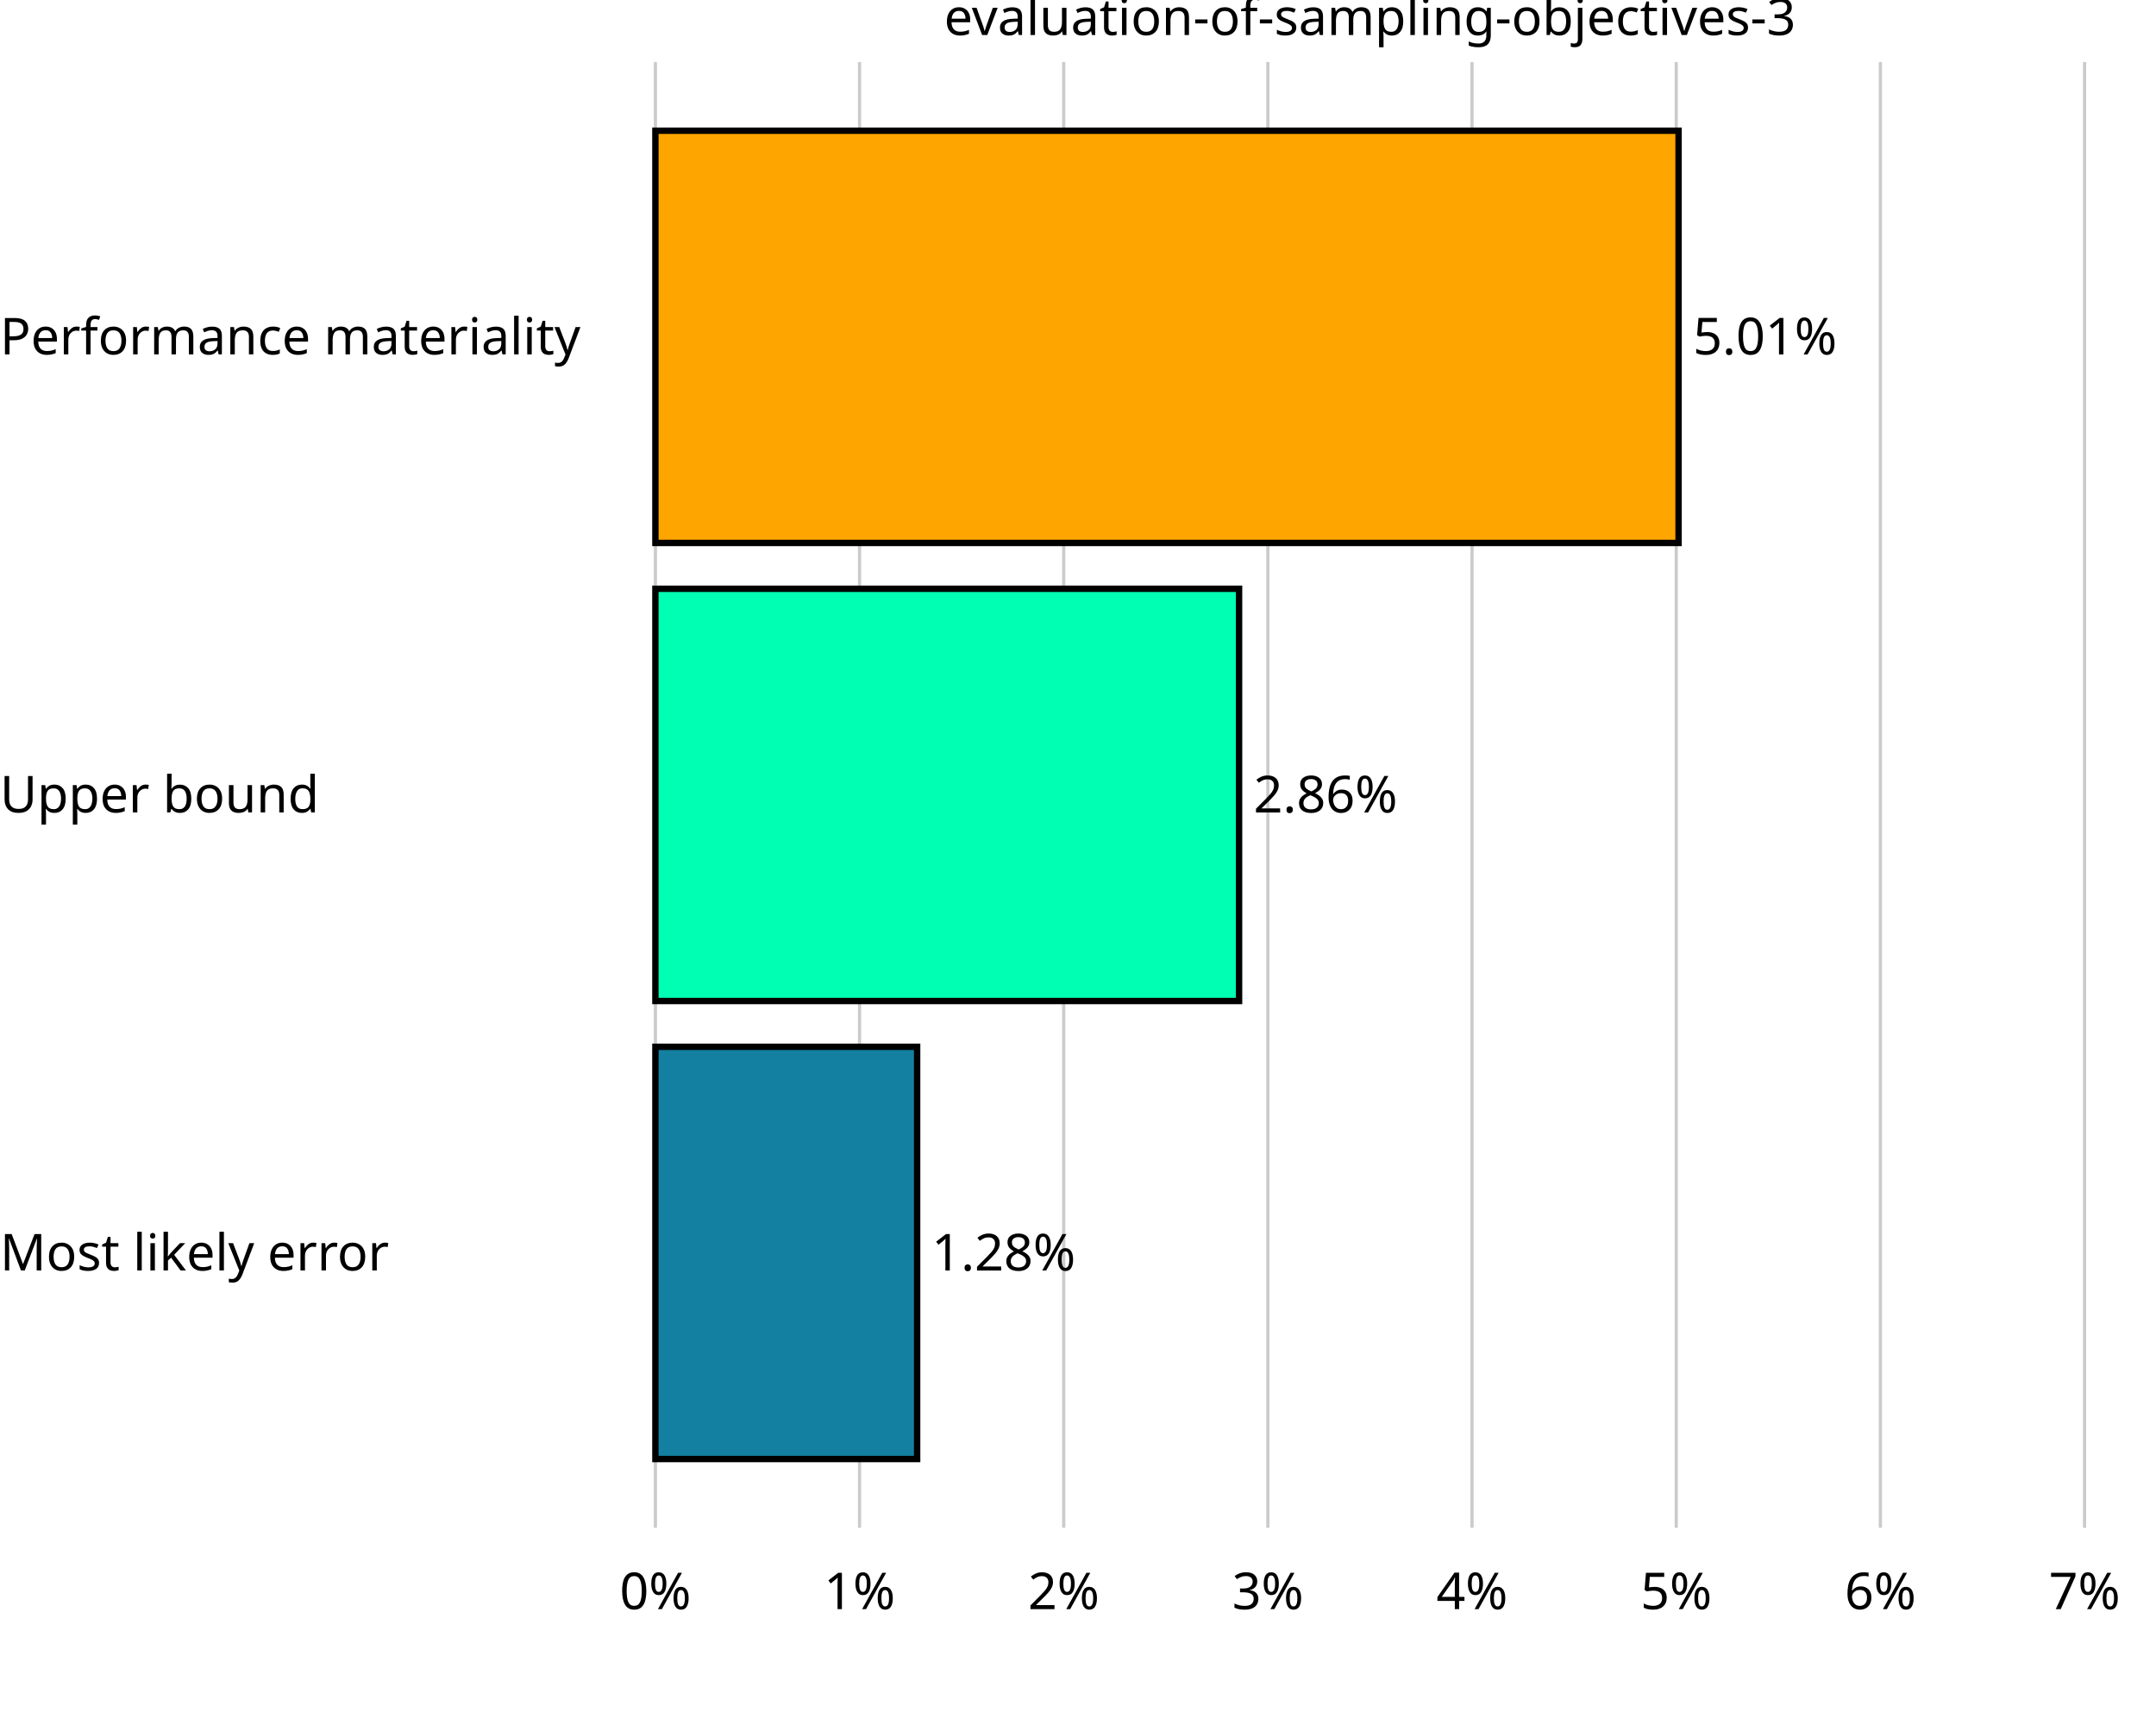
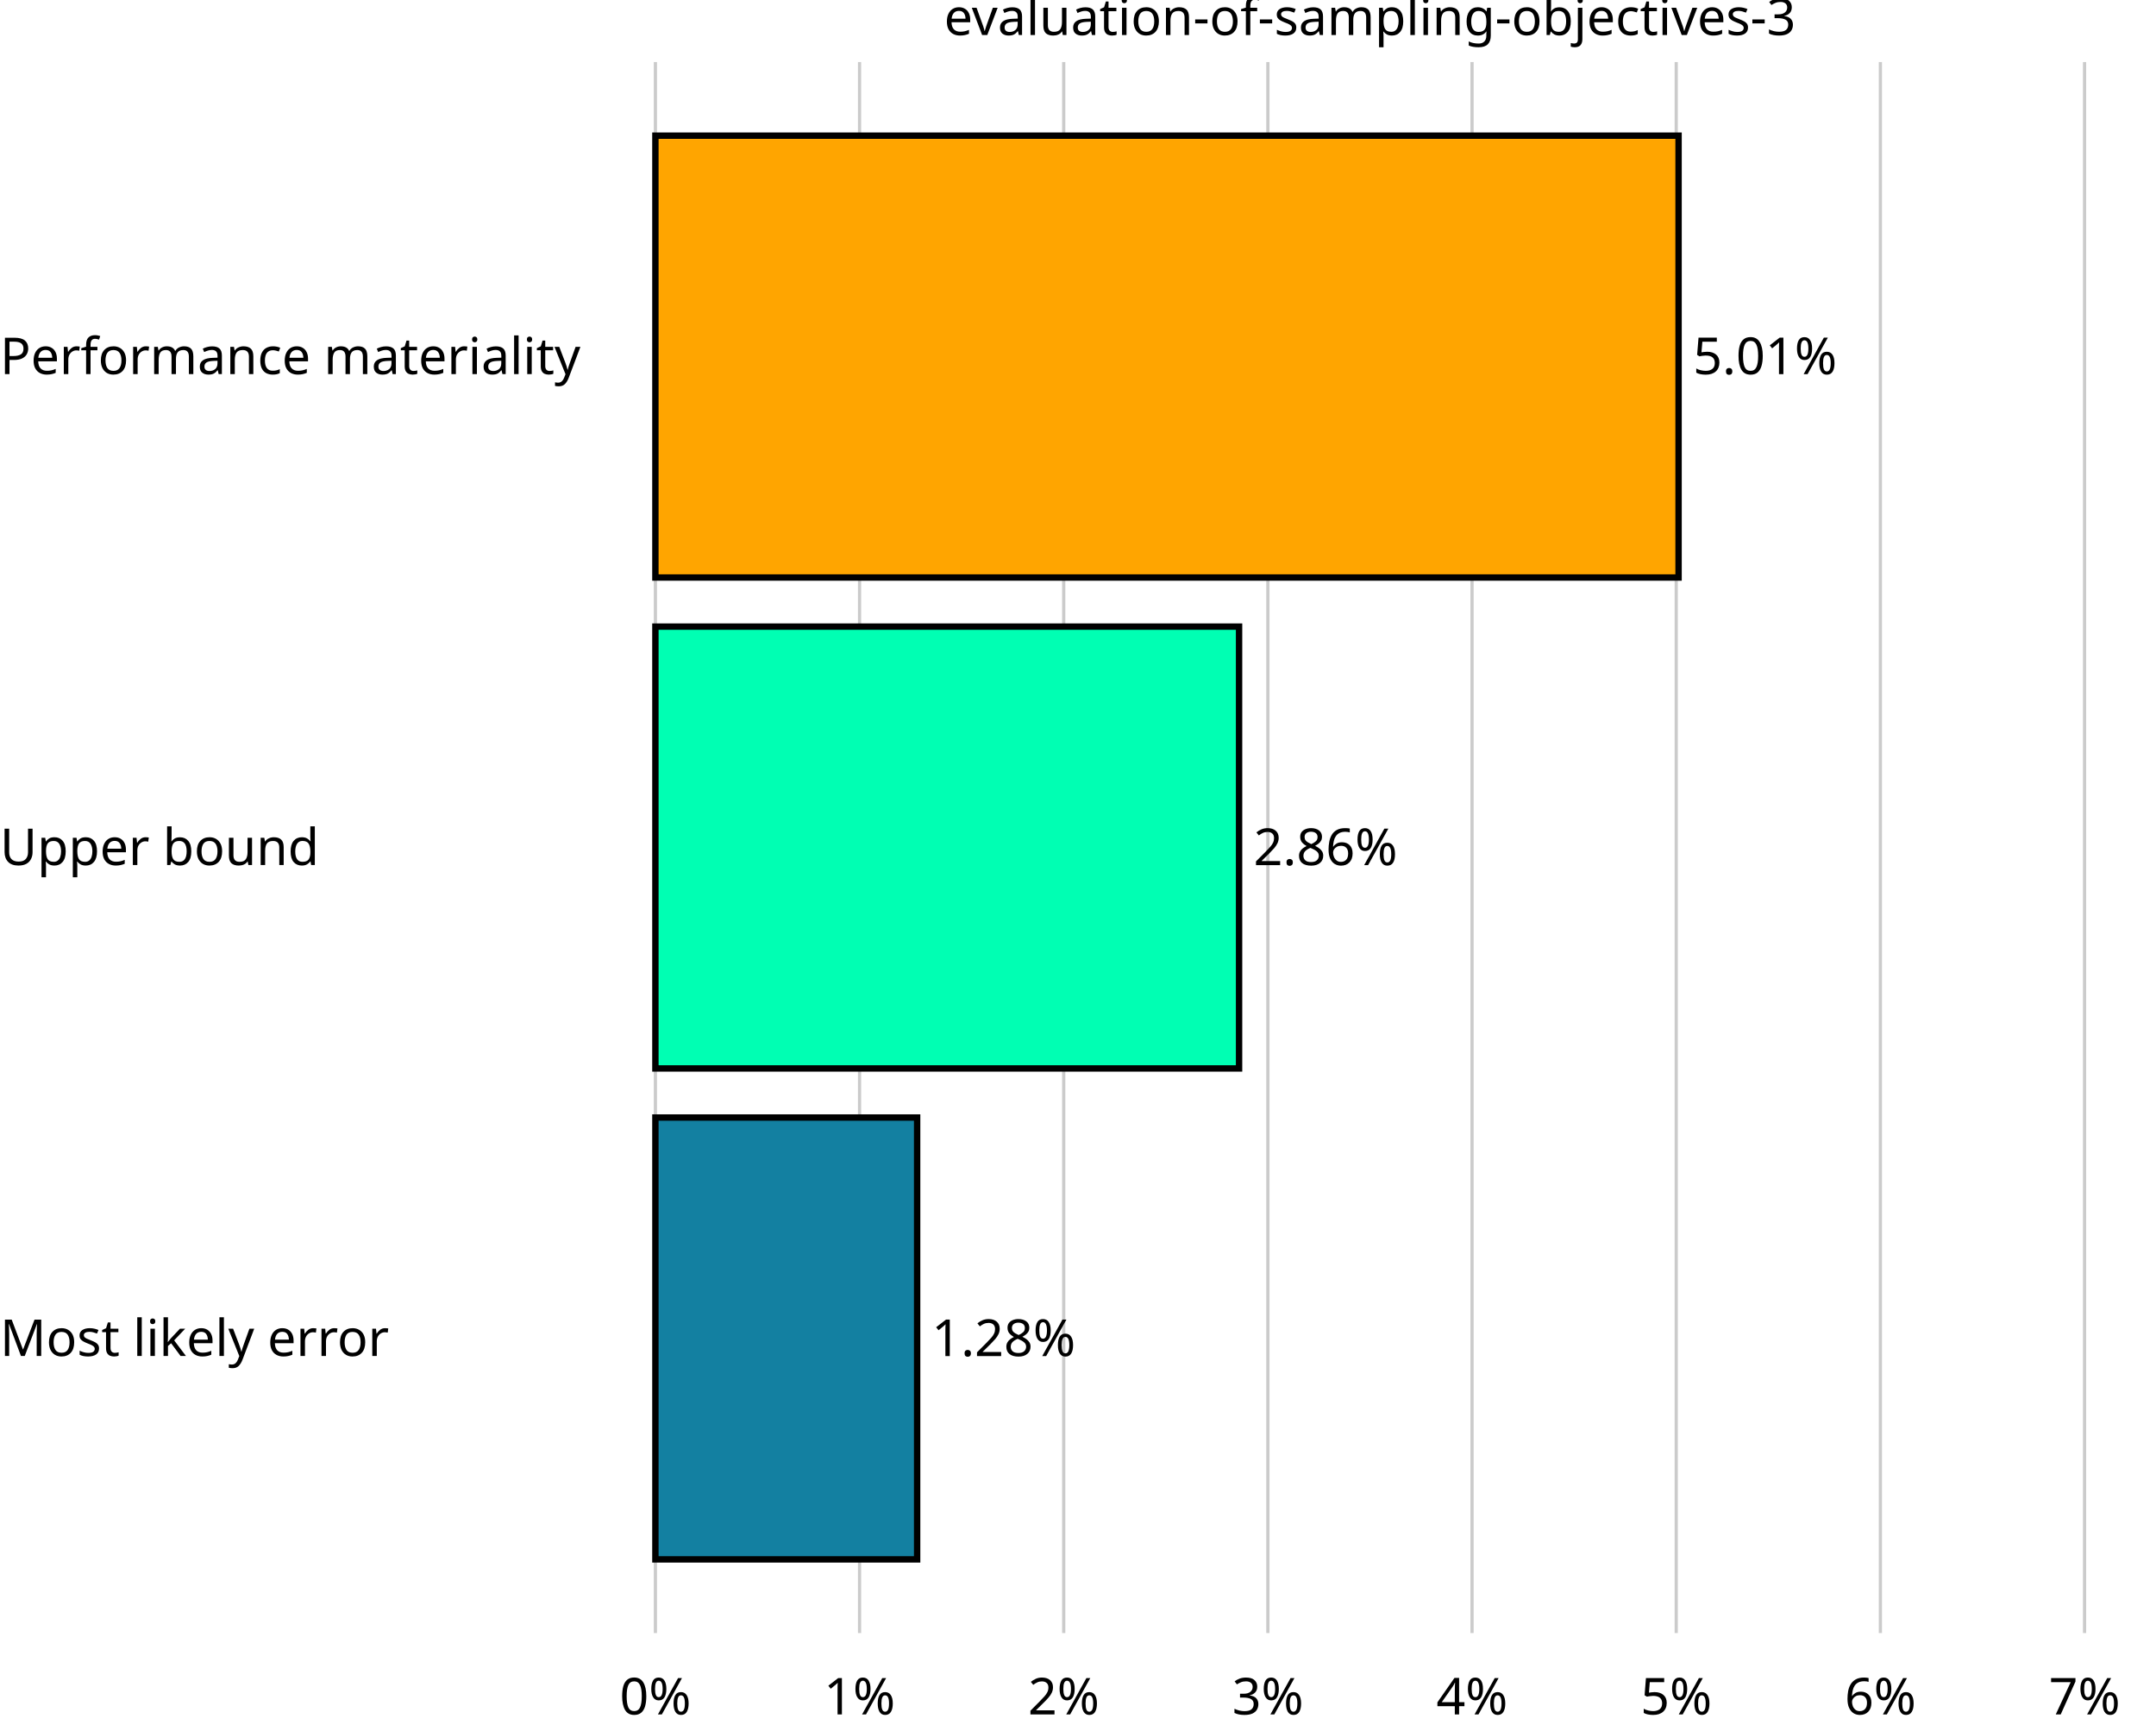
<svg xmlns="http://www.w3.org/2000/svg" class="svglite" data-engine-version="2.0" width="720.00pt" height="576.00pt" viewBox="0 0 720.00 576.00">
  <defs>
    <style type="text/css">
    .svglite line, .svglite polyline, .svglite polygon, .svglite path, .svglite rect, .svglite circle {
      fill: none;
      stroke: #000000;
      stroke-linecap: round;
      stroke-linejoin: round;
      stroke-miterlimit: 10.00;
    }
  </style>
  </defs>
  <rect width="100%" height="100%" style="stroke: none; fill: #FFFFFF;" />
  <defs>
    <clipPath id="cpMC4wMHw3MjAuMDB8MC4wMHw1NzYuMDA=">
      <rect x="0.00" y="0.00" width="720.00" height="576.00" />
    </clipPath>
  </defs>
  <g clip-path="url(#cpMC4wMHw3MjAuMDB8MC4wMHw1NzYuMDA=)">
    <rect x="0.00" y="0.00" width="720.00" height="576.00" style="stroke-width: 10.67; stroke: none;" />
  </g>
  <defs>
-     <clipPath id="cpMTk1LjAxfDcyMC4wMHwyMC43MXw1MTAuMTQ=">
-       <rect x="195.01" y="20.71" width="524.99" height="489.43" />
+     <clipPath id="cpMTk1LjAxfDcyMC4wMHwyMC43MXw1NDUuMjk=">
+       <rect x="195.01" y="20.71" width="524.99" height="524.59" />
    </clipPath>
  </defs>
-   <g clip-path="url(#cpMTk1LjAxfDcyMC4wMHwyMC43MXw1MTAuMTQ=)">
-     <rect x="195.01" y="20.71" width="524.99" height="489.43" style="stroke-width: 10.67; stroke: none;" />
-     <polyline points="218.87,510.14 218.87,20.71 " style="stroke-width: 1.07; stroke: #CBCBCB; stroke-linecap: butt;" />
-     <polyline points="287.05,510.14 287.05,20.71 " style="stroke-width: 1.07; stroke: #CBCBCB; stroke-linecap: butt;" />
-     <polyline points="355.23,510.14 355.23,20.71 " style="stroke-width: 1.07; stroke: #CBCBCB; stroke-linecap: butt;" />
-     <polyline points="423.41,510.14 423.41,20.71 " style="stroke-width: 1.07; stroke: #CBCBCB; stroke-linecap: butt;" />
-     <polyline points="491.59,510.14 491.59,20.71 " style="stroke-width: 1.07; stroke: #CBCBCB; stroke-linecap: butt;" />
-     <polyline points="559.78,510.14 559.78,20.71 " style="stroke-width: 1.07; stroke: #CBCBCB; stroke-linecap: butt;" />
-     <polyline points="627.96,510.14 627.96,20.71 " style="stroke-width: 1.07; stroke: #CBCBCB; stroke-linecap: butt;" />
-     <polyline points="696.14,510.14 696.14,20.71 " style="stroke-width: 1.07; stroke: #CBCBCB; stroke-linecap: butt;" />
-     <rect x="218.87" y="349.54" width="87.41" height="137.65" style="stroke-width: 2.13; stroke-linecap: butt; stroke-linejoin: miter; fill: #1380A1;" />
-     <rect x="218.87" y="196.60" width="194.92" height="137.65" style="stroke-width: 2.13; stroke-linecap: butt; stroke-linejoin: miter; fill: #00FFB3;" />
-     <rect x="218.87" y="43.65" width="341.69" height="137.65" style="stroke-width: 2.13; stroke-linecap: butt; stroke-linejoin: miter; fill: #FFA500;" />
-     <text x="311.12" y="424.25" style="font-size: 17.07px; font-family: sans;" textLength="48.41px" lengthAdjust="spacingAndGlyphs">1.28%</text>
-     <text x="418.63" y="271.30" style="font-size: 17.07px; font-family: sans;" textLength="48.41px" lengthAdjust="spacingAndGlyphs">2.86%</text>
-     <text x="565.40" y="118.35" style="font-size: 17.07px; font-family: sans;" textLength="48.41px" lengthAdjust="spacingAndGlyphs">5.01%</text>
-     <rect x="195.01" y="20.71" width="524.99" height="489.43" style="stroke-width: 0.00; stroke: none;" />
+   <g clip-path="url(#cpMTk1LjAxfDcyMC4wMHwyMC43MXw1NDUuMjk=)">
+     <rect x="195.01" y="20.71" width="524.99" height="524.59" style="stroke-width: 10.67; stroke: none;" />
+     <polyline points="218.87,545.29 218.87,20.71 " style="stroke-width: 1.07; stroke: #CBCBCB; stroke-linecap: butt;" />
+     <polyline points="287.05,545.29 287.05,20.71 " style="stroke-width: 1.07; stroke: #CBCBCB; stroke-linecap: butt;" />
+     <polyline points="355.23,545.29 355.23,20.71 " style="stroke-width: 1.07; stroke: #CBCBCB; stroke-linecap: butt;" />
+     <polyline points="423.41,545.29 423.41,20.71 " style="stroke-width: 1.07; stroke: #CBCBCB; stroke-linecap: butt;" />
+     <polyline points="491.59,545.29 491.59,20.71 " style="stroke-width: 1.07; stroke: #CBCBCB; stroke-linecap: butt;" />
+     <polyline points="559.78,545.29 559.78,20.71 " style="stroke-width: 1.07; stroke: #CBCBCB; stroke-linecap: butt;" />
+     <polyline points="627.96,545.29 627.96,20.71 " style="stroke-width: 1.07; stroke: #CBCBCB; stroke-linecap: butt;" />
+     <polyline points="696.14,545.29 696.14,20.71 " style="stroke-width: 1.07; stroke: #CBCBCB; stroke-linecap: butt;" />
+     <rect x="218.87" y="373.16" width="87.41" height="147.54" style="stroke-width: 2.13; stroke-linecap: butt; stroke-linejoin: miter; fill: #1380A1;" />
+     <rect x="218.87" y="209.23" width="194.92" height="147.54" style="stroke-width: 2.13; stroke-linecap: butt; stroke-linejoin: miter; fill: #00FFB3;" />
+     <rect x="218.87" y="45.30" width="341.69" height="147.54" style="stroke-width: 2.13; stroke-linecap: butt; stroke-linejoin: miter; fill: #FFA500;" />
+     <text x="311.12" y="452.81" style="font-size: 17.07px; font-family: sans;" textLength="48.41px" lengthAdjust="spacingAndGlyphs">1.28%</text>
+     <text x="418.63" y="288.88" style="font-size: 17.07px; font-family: sans;" textLength="48.41px" lengthAdjust="spacingAndGlyphs">2.86%</text>
+     <text x="565.40" y="124.94" style="font-size: 17.07px; font-family: sans;" textLength="48.41px" lengthAdjust="spacingAndGlyphs">5.01%</text>
+     <rect x="195.01" y="20.71" width="524.99" height="524.59" style="stroke-width: 0.00; stroke: none;" />
  </g>
  <g clip-path="url(#cpMC4wMHw3MjAuMDB8MC4wMHw1NzYuMDA=)">
-     <polyline points="195.01,510.14 195.01,20.71 " style="stroke-width: 0.00; stroke: none; stroke-linecap: butt;" />
-     <text x="-0" y="424.22" style="font-size: 17.00px; font-family: sans;" textLength="119.98px" lengthAdjust="spacingAndGlyphs">Most likely error</text>
-     <text x="-0" y="271.27" style="font-size: 17.00px; font-family: sans;" textLength="98.31px" lengthAdjust="spacingAndGlyphs">Upper bound</text>
-     <text x="-0" y="118.33" style="font-size: 17.00px; font-family: sans;" textLength="179.53px" lengthAdjust="spacingAndGlyphs">Performance materiality</text>
-     <polyline points="195.01,510.14 720.00,510.14 " style="stroke-width: 0.00; stroke: none; stroke-linecap: butt;" />
-     <text x="218.87" y="537.32" text-anchor="middle" style="font-size: 17.00px; font-family: sans;" textLength="24.57px" lengthAdjust="spacingAndGlyphs">0%</text>
-     <text x="287.05" y="537.32" text-anchor="middle" style="font-size: 17.00px; font-family: sans;" textLength="24.57px" lengthAdjust="spacingAndGlyphs">1%</text>
-     <text x="355.23" y="537.32" text-anchor="middle" style="font-size: 17.00px; font-family: sans;" textLength="24.57px" lengthAdjust="spacingAndGlyphs">2%</text>
-     <text x="423.41" y="537.32" text-anchor="middle" style="font-size: 17.00px; font-family: sans;" textLength="24.57px" lengthAdjust="spacingAndGlyphs">3%</text>
-     <text x="491.59" y="537.32" text-anchor="middle" style="font-size: 17.00px; font-family: sans;" textLength="24.57px" lengthAdjust="spacingAndGlyphs">4%</text>
-     <text x="559.78" y="537.32" text-anchor="middle" style="font-size: 17.00px; font-family: sans;" textLength="24.57px" lengthAdjust="spacingAndGlyphs">5%</text>
-     <text x="627.96" y="537.32" text-anchor="middle" style="font-size: 17.00px; font-family: sans;" textLength="24.57px" lengthAdjust="spacingAndGlyphs">6%</text>
-     <text x="696.14" y="537.32" text-anchor="middle" style="font-size: 17.00px; font-family: sans;" textLength="24.57px" lengthAdjust="spacingAndGlyphs">7%</text>
+     <polyline points="195.01,545.29 195.01,20.71 " style="stroke-width: 0.00; stroke: none; stroke-linecap: butt;" />
+     <text x="-0" y="452.78" style="font-size: 17.00px; font-family: sans;" textLength="119.98px" lengthAdjust="spacingAndGlyphs">Most likely error</text>
+     <text x="-0" y="288.85" style="font-size: 17.00px; font-family: sans;" textLength="98.31px" lengthAdjust="spacingAndGlyphs">Upper bound</text>
+     <text x="-0" y="124.92" style="font-size: 17.00px; font-family: sans;" textLength="179.53px" lengthAdjust="spacingAndGlyphs">Performance materiality</text>
+     <polyline points="195.01,545.29 720.00,545.29 " style="stroke-width: 0.00; stroke: none; stroke-linecap: butt;" />
+     <text x="218.87" y="572.47" text-anchor="middle" style="font-size: 17.00px; font-family: sans;" textLength="24.57px" lengthAdjust="spacingAndGlyphs">0%</text>
+     <text x="287.05" y="572.47" text-anchor="middle" style="font-size: 17.00px; font-family: sans;" textLength="24.57px" lengthAdjust="spacingAndGlyphs">1%</text>
+     <text x="355.23" y="572.47" text-anchor="middle" style="font-size: 17.00px; font-family: sans;" textLength="24.57px" lengthAdjust="spacingAndGlyphs">2%</text>
+     <text x="423.41" y="572.47" text-anchor="middle" style="font-size: 17.00px; font-family: sans;" textLength="24.57px" lengthAdjust="spacingAndGlyphs">3%</text>
+     <text x="491.59" y="572.47" text-anchor="middle" style="font-size: 17.00px; font-family: sans;" textLength="24.57px" lengthAdjust="spacingAndGlyphs">4%</text>
+     <text x="559.78" y="572.47" text-anchor="middle" style="font-size: 17.00px; font-family: sans;" textLength="24.57px" lengthAdjust="spacingAndGlyphs">5%</text>
+     <text x="627.96" y="572.47" text-anchor="middle" style="font-size: 17.00px; font-family: sans;" textLength="24.57px" lengthAdjust="spacingAndGlyphs">6%</text>
+     <text x="696.14" y="572.47" text-anchor="middle" style="font-size: 17.00px; font-family: sans;" textLength="24.57px" lengthAdjust="spacingAndGlyphs">7%</text>
    <text x="457.50" y="11.70" text-anchor="middle" style="font-size: 17.00px; font-family: sans;" textLength="267.44px" lengthAdjust="spacingAndGlyphs">evaluation-of-sampling-objectives-3</text>
  </g>
</svg>
